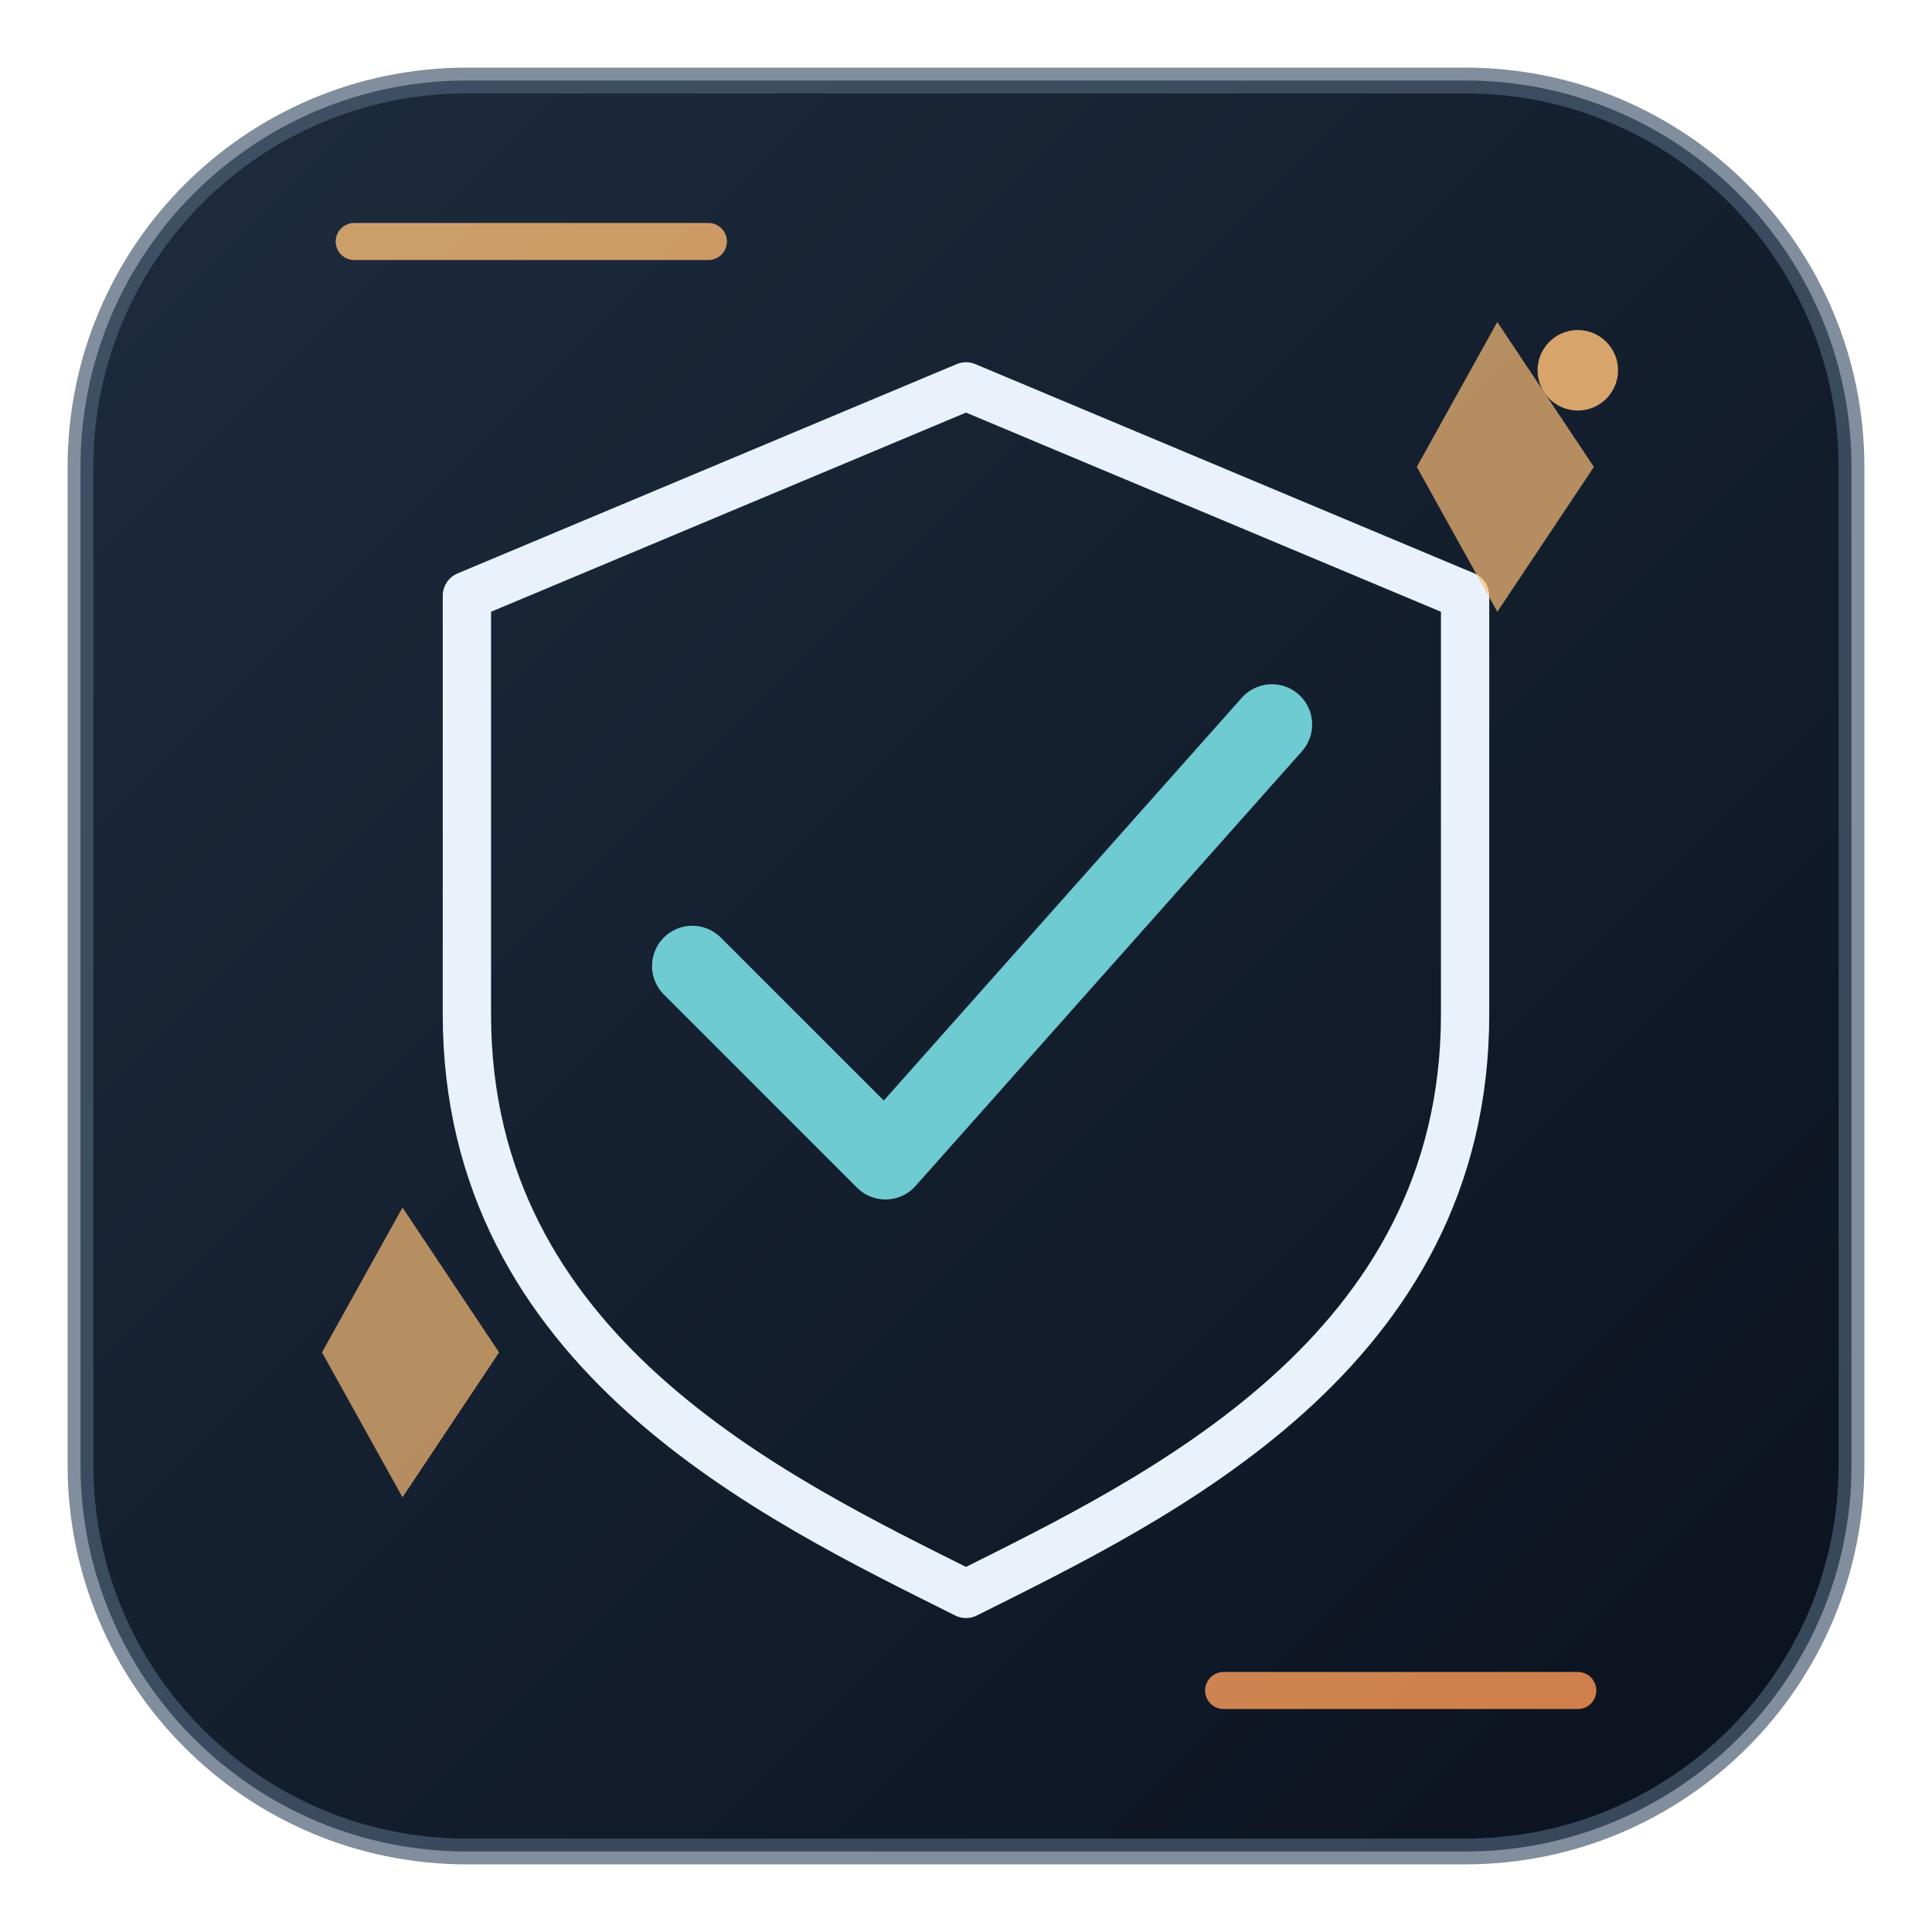
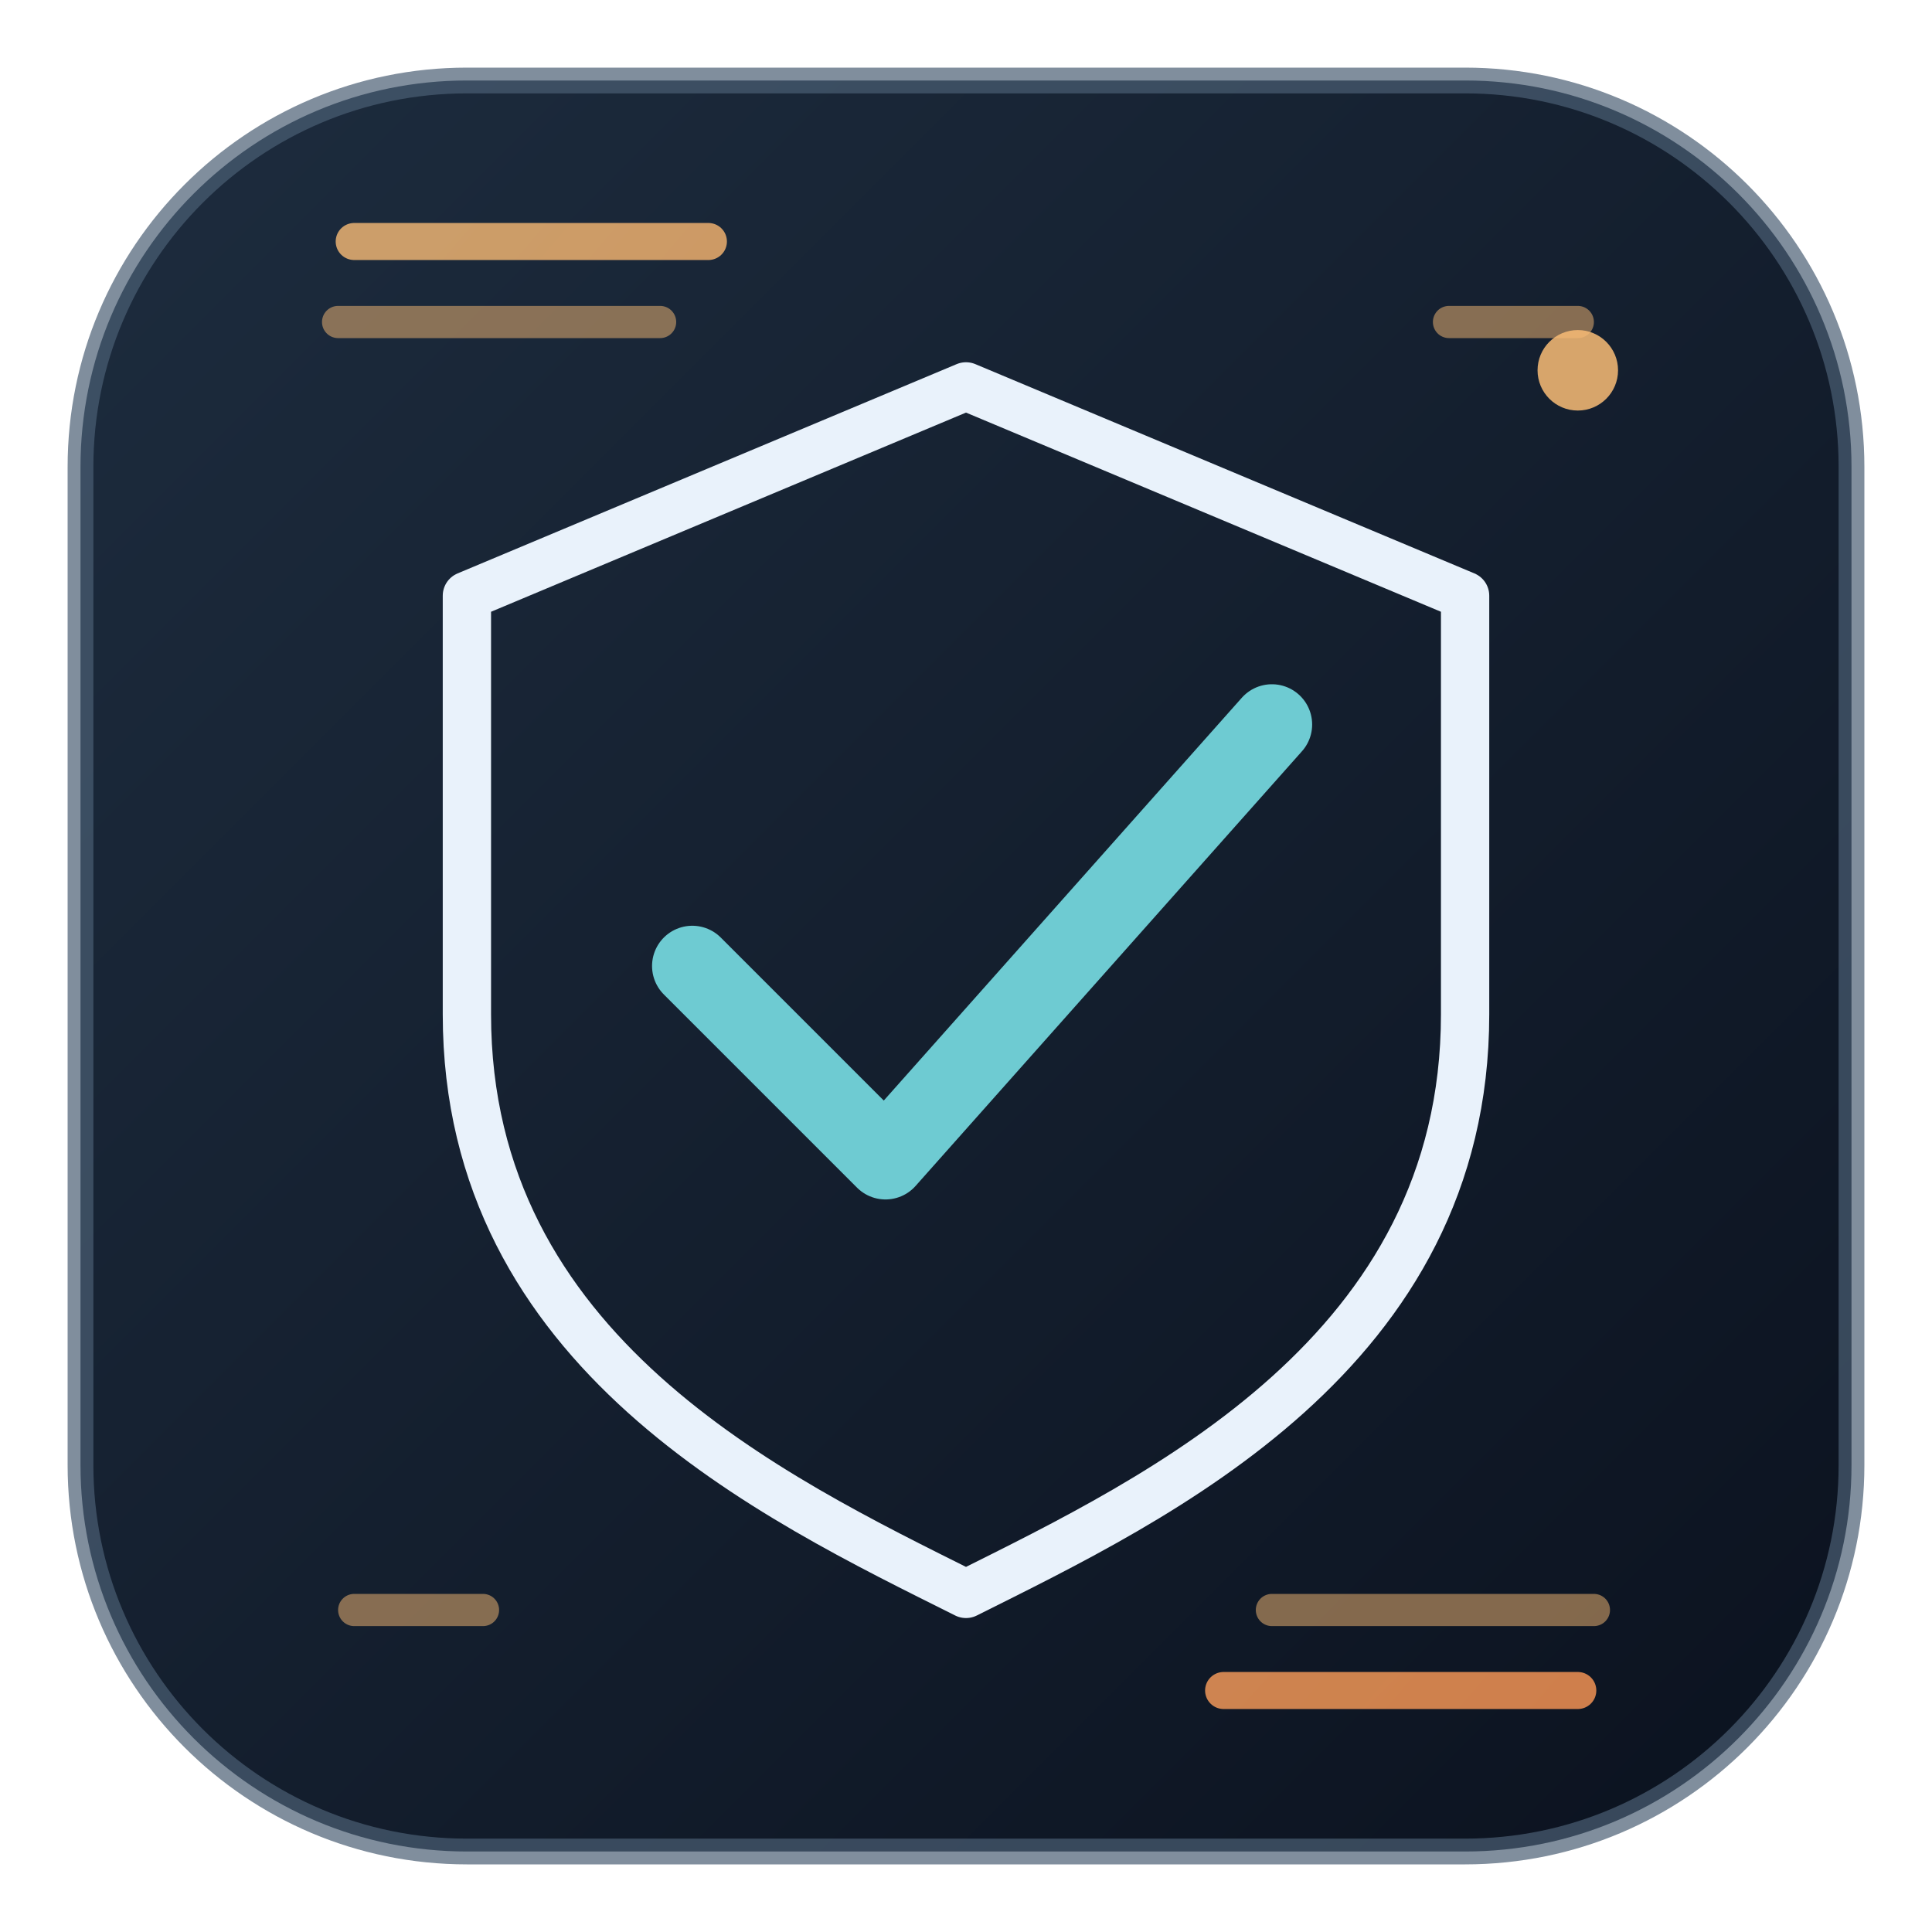
<svg xmlns="http://www.w3.org/2000/svg" width="120" height="120" viewBox="0 0 120 120" role="img" aria-label="Shield Check" data-creator="Jelvan Elements" data-collection="Premium Icon Studio">
  <defs>
    <linearGradient id="surface" x1="0" x2="1" y1="0" y2="1">
      <stop stop-color="#1D2C3E" />
      <stop offset="1" stop-color="#0B121F" />
    </linearGradient>
    <linearGradient id="edge" x1="0" x2="1" y1="0" y2="1">
      <stop stop-color="#F9BC76" />
      <stop offset="1" stop-color="#FF9A56" />
    </linearGradient>
  </defs>
  <style>
@keyframes orbit{to{transform:rotate(360deg)}}
@keyframes pulse{0%,100%{opacity:.26;transform:scale(.86)}50%{opacity:1;transform:scale(1.12)}}
@keyframes drift{0%,100%{transform:translateY(-4px)}50%{transform:translateY(4px)}}
@keyframes shimmer{0%,100%{opacity:.16}50%{opacity:.85}}
- .motion{transform-box:fill-box;transform-origin:center;animation:drift 3.4s ease-in-out infinite;}
+ .motion{transform-box:fill-box;transform-origin:center;animation:shimmer 2.8s ease-in-out infinite;}
@media(prefers-reduced-motion:reduce){.motion{animation:none!important}}
</style>
  <rect x="5" y="5" width="110" height="110" rx="24" fill="url(#surface)" stroke="#4B5F74" stroke-opacity=".7" stroke-width="1.6" />
  <path d="M22 15h22M76 105h22" stroke="url(#edge)" stroke-width="2.3" stroke-linecap="round" opacity=".8" />
  <circle cx="98" cy="23" r="2.5" fill="#F9BC76" opacity=".85" />
  <g>
    <path d="M60 24L91 37v26c0 21-19 30-31 36C48 93 29 84 29 63V37Z" stroke="#E9F2FB" stroke-width="3" fill="none" stroke-linecap="round" stroke-linejoin="round" />
    <path d="M43 60l12 12 24-27" stroke="#6ECBD2" stroke-width="5" fill="none" stroke-linecap="round" stroke-linejoin="round" />
  </g>
  <g class="motion">
-     <path d="M20 84l5-9 6 9-6 9ZM88 29l5-9 6 9-6 9Z" fill="#F9BC76" opacity=".7" />
+     <path d="M21 20h20M79 100h20M22 100h8M90 20h8" stroke="#F9BC76" stroke-width="2" stroke-linecap="round" opacity=".5" />
  </g>
</svg>
